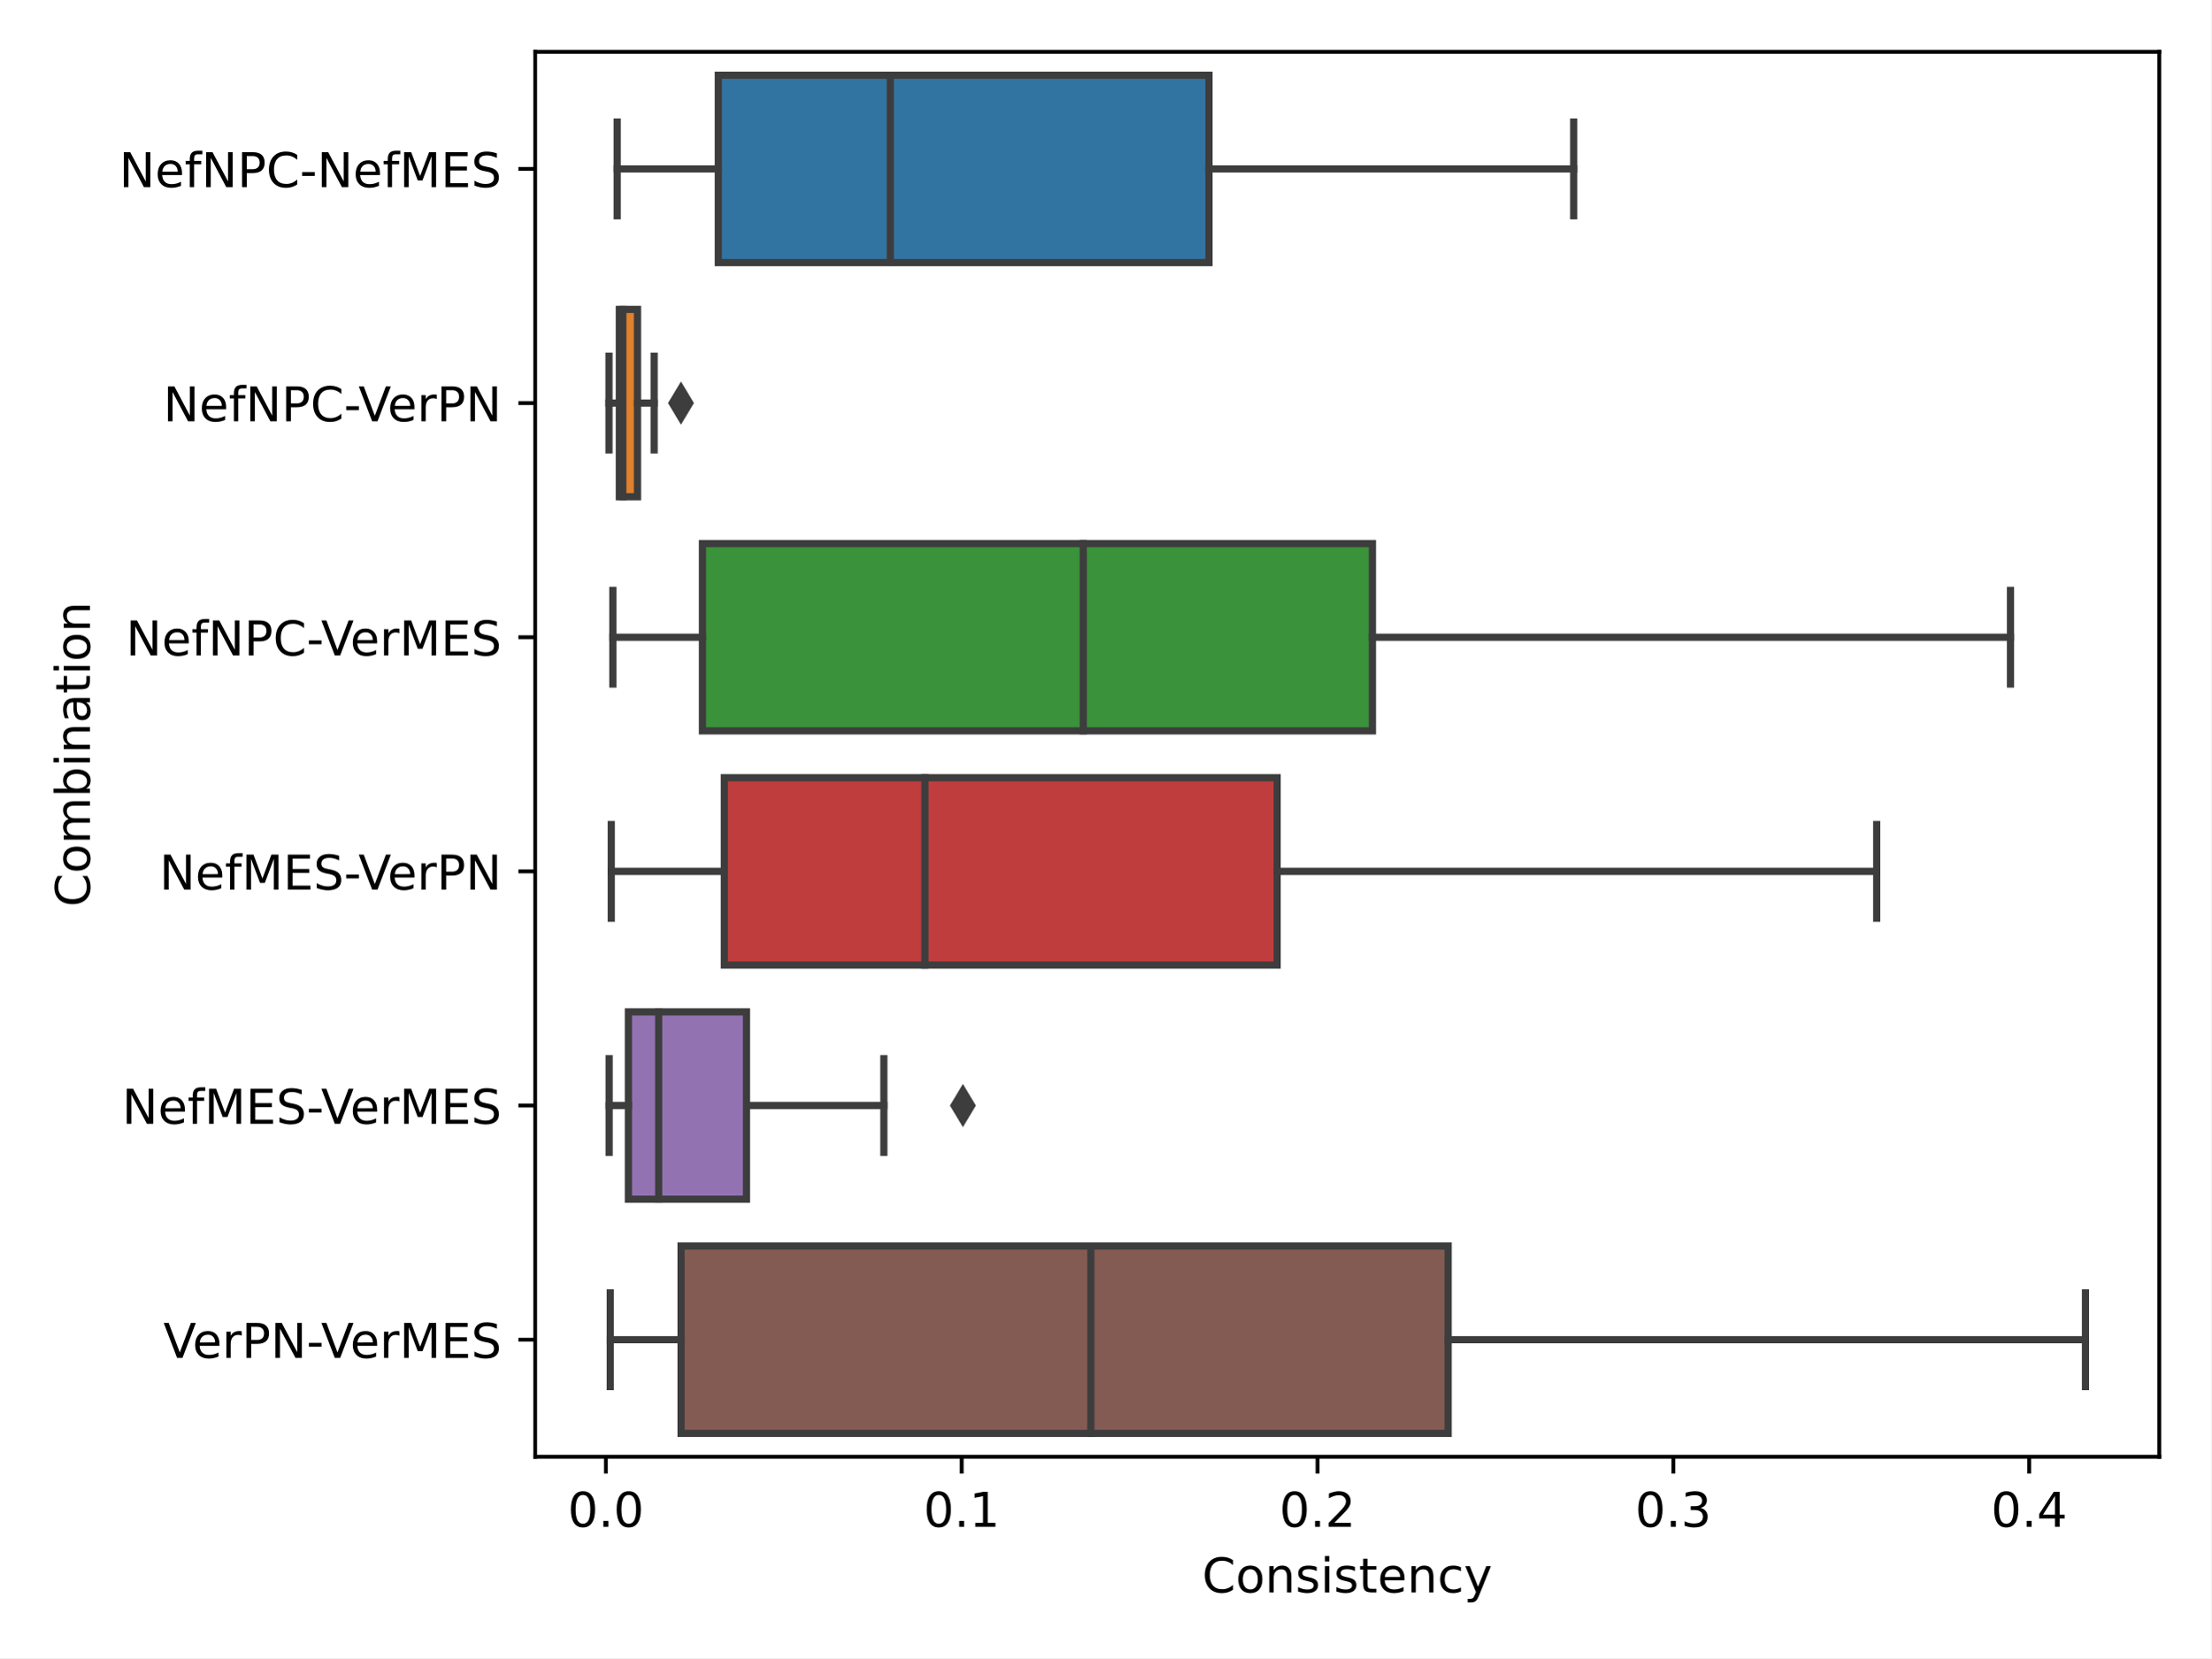
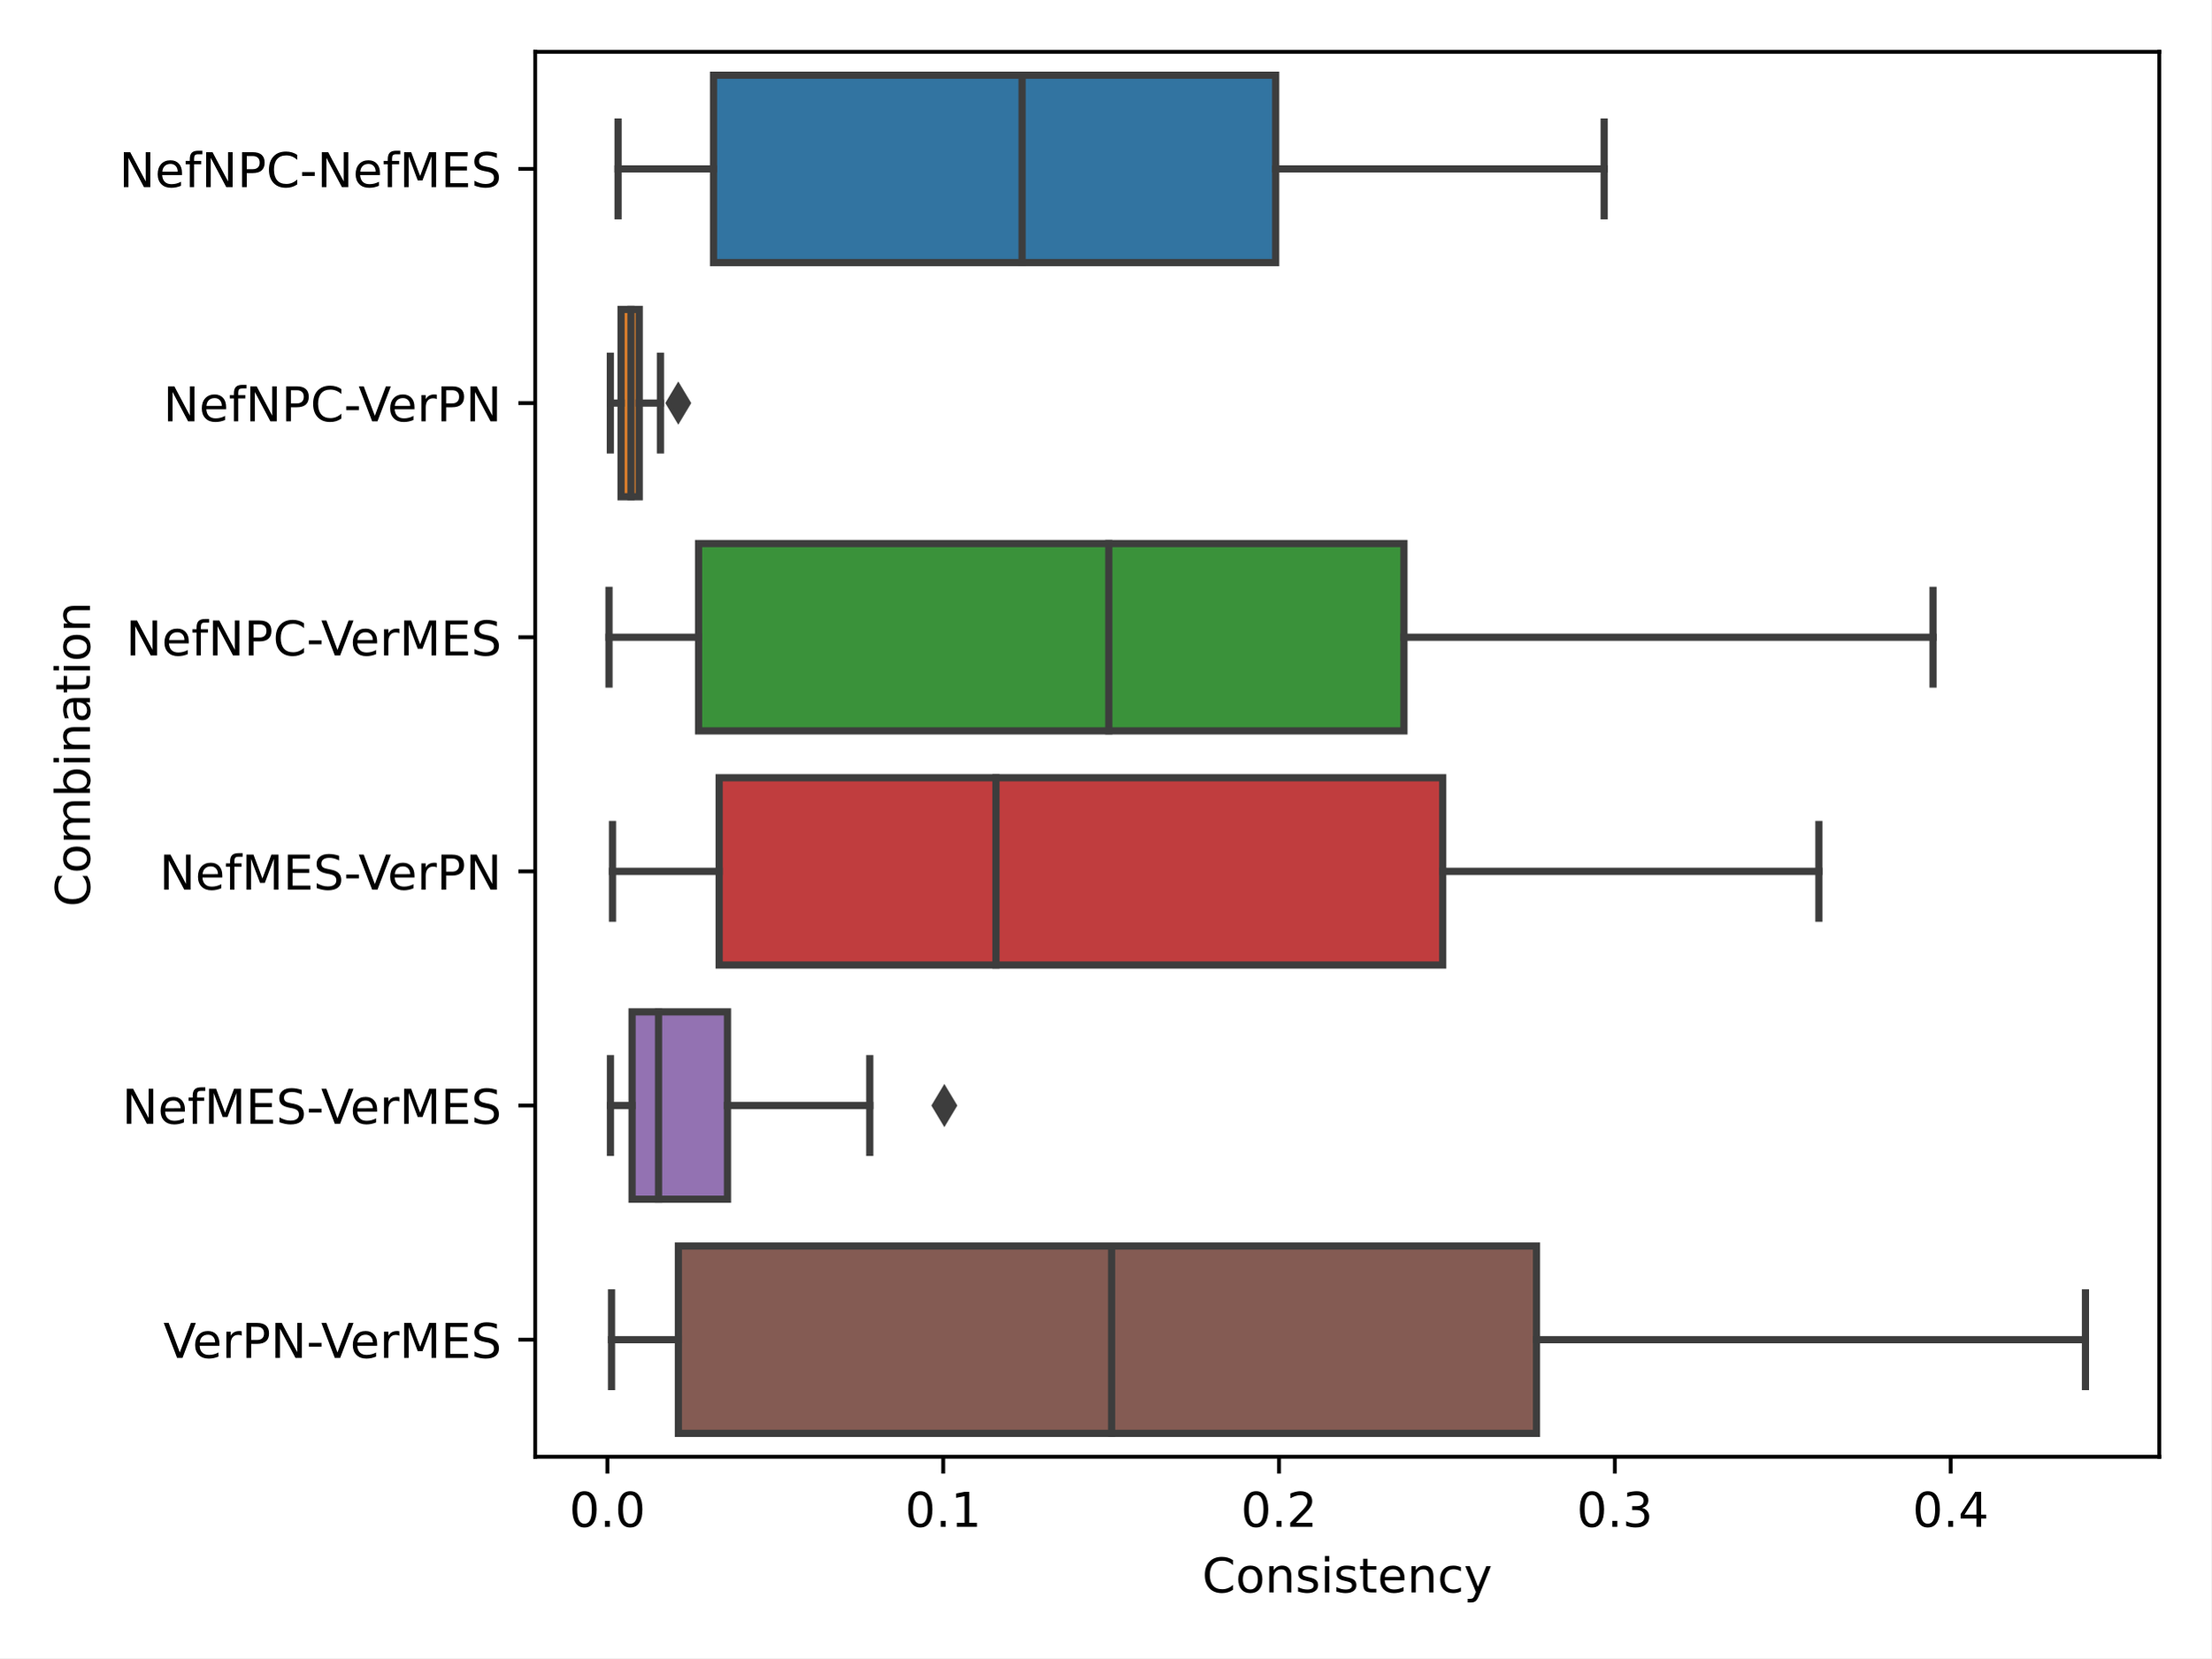
<svg xmlns="http://www.w3.org/2000/svg" xmlns:xlink="http://www.w3.org/1999/xlink" width="460.8pt" height="345.6pt" viewBox="0 0 460.8 345.6" version="1.1">
  <defs>
    <style type="text/css">*{stroke-linejoin: round; stroke-linecap: butt}</style>
  </defs>
  <g id="figure_1">
    <g id="patch_1">
      <path d="M 0 345.6  L 460.8 345.6  L 460.8 0  L 0 0  z " style="fill: #ffffff" />
    </g>
    <g id="axes_1">
      <g id="patch_2">
        <path d="M 111.53 303.64  L 450 303.64  L 450 10.8  L 111.53 10.8  z " style="fill: #ffffff" />
      </g>
      <g id="patch_3">
-         <path d="M 149.699 15.681  L 149.699 54.726  L 251.948 54.726  L 251.948 15.681  L 149.699 15.681  z " clip-path="url(#p94ea014568)" style="fill: #3274a1; stroke: #3d3d3d; stroke-width: 1.5; stroke-linejoin: miter" />
+         <path d="M 148.699 15.681  L 148.699 54.726  L 265.854 54.726  L 265.854 15.681  L 148.699 15.681  z " clip-path="url(#p94ea014568)" style="fill: #3274a1; stroke: #3d3d3d; stroke-width: 1.5; stroke-linejoin: miter" />
      </g>
      <g id="patch_4">
-         <path d="M 129.071 64.487  L 129.071 103.533  L 132.848 103.533  L 132.848 64.487  L 129.071 64.487  z " clip-path="url(#p94ea014568)" style="fill: #e1812c; stroke: #3d3d3d; stroke-width: 1.5; stroke-linejoin: miter" />
+         <path d="M 129.432 64.487  L 129.432 103.533  L 133.212 103.533  L 133.212 64.487  L 129.432 64.487  z " clip-path="url(#p94ea014568)" style="fill: #e1812c; stroke: #3d3d3d; stroke-width: 1.5; stroke-linejoin: miter" />
      </g>
      <g id="patch_5">
-         <path d="M 146.393 113.294  L 146.393 152.339  L 286.014 152.339  L 286.014 113.294  L 146.393 113.294  z " clip-path="url(#p94ea014568)" style="fill: #3a923a; stroke: #3d3d3d; stroke-width: 1.5; stroke-linejoin: miter" />
+         <path d="M 145.579 113.294  L 145.579 152.339  L 292.588 152.339  L 292.588 113.294  L 145.579 113.294  z " clip-path="url(#p94ea014568)" style="fill: #3a923a; stroke: #3d3d3d; stroke-width: 1.5; stroke-linejoin: miter" />
      </g>
      <g id="patch_6">
-         <path d="M 150.947 162.101  L 150.947 201.146  L 266.159 201.146  L 266.159 162.101  L 150.947 162.101  z " clip-path="url(#p94ea014568)" style="fill: #c03d3e; stroke: #3d3d3d; stroke-width: 1.5; stroke-linejoin: miter" />
+         <path d="M 149.877 162.101  L 149.877 201.146  L 300.666 201.146  L 300.666 162.101  L 149.877 162.101  z " clip-path="url(#p94ea014568)" style="fill: #c03d3e; stroke: #3d3d3d; stroke-width: 1.5; stroke-linejoin: miter" />
      </g>
      <g id="patch_7">
-         <path d="M 130.955 210.907  L 130.955 249.953  L 155.57 249.953  L 155.57 210.907  L 130.955 210.907  z " clip-path="url(#p94ea014568)" style="fill: #9372b2; stroke: #3d3d3d; stroke-width: 1.5; stroke-linejoin: miter" />
+         <path d="M 131.721 210.907  L 131.721 249.953  L 151.61 249.953  L 151.61 210.907  L 131.721 210.907  z " clip-path="url(#p94ea014568)" style="fill: #9372b2; stroke: #3d3d3d; stroke-width: 1.5; stroke-linejoin: miter" />
      </g>
      <g id="patch_8">
-         <path d="M 141.937 259.714  L 141.937 298.759  L 301.799 298.759  L 301.799 259.714  L 141.937 259.714  z " clip-path="url(#p94ea014568)" style="fill: #845b53; stroke: #3d3d3d; stroke-width: 1.5; stroke-linejoin: miter" />
+         <path d="M 141.373 259.714  L 141.373 298.759  L 320.209 298.759  L 320.209 259.714  L 141.373 259.714  z " clip-path="url(#p94ea014568)" style="fill: #845b53; stroke: #3d3d3d; stroke-width: 1.5; stroke-linejoin: miter" />
      </g>
      <g id="matplotlib.axis_1">
        <g id="xtick_1">
          <g id="line2d_1">
            <defs>
              <path id="m3385fdae1e" d="M 0 0  L 0 3.5  " style="stroke: #000000; stroke-width: 0.8" />
            </defs>
            <g>
-               <use xlink:href="#m3385fdae1e" x="126.261" y="303.64" style="stroke: #000000; stroke-width: 0.8" />
+               <use xlink:href="#m3385fdae1e" x="126.578" y="303.64" style="stroke: #000000; stroke-width: 0.8" />
            </g>
          </g>
          <g id="text_1">
-             <g transform="translate(118.309 318.2384) scale(0.1 -0.1)">
+             <g transform="translate(118.6269 318.2384) scale(0.1 -0.1)">
              <defs>
                <path id="DejaVuSans-30" d="M 2034 4250  Q 1547 4250 1301 3770  Q 1056 3291 1056 2328  Q 1056 1369 1301 889  Q 1547 409 2034 409  Q 2525 409 2770 889  Q 3016 1369 3016 2328  Q 3016 3291 2770 3770  Q 2525 4250 2034 4250  z M 2034 4750  Q 2819 4750 3233 4129  Q 3647 3509 3647 2328  Q 3647 1150 3233 529  Q 2819 -91 2034 -91  Q 1250 -91 836 529  Q 422 1150 422 2328  Q 422 3509 836 4129  Q 1250 4750 2034 4750  z " transform="scale(0.015625)" />
                <path id="DejaVuSans-2e" d="M 684 794  L 1344 794  L 1344 0  L 684 0  L 684 794  z " transform="scale(0.015625)" />
              </defs>
              <use xlink:href="#DejaVuSans-30" />
              <use xlink:href="#DejaVuSans-2e" x="63.623" />
              <use xlink:href="#DejaVuSans-30" x="95.41" />
            </g>
          </g>
        </g>
        <g id="xtick_2">
          <g id="line2d_2">
            <g>
-               <use xlink:href="#m3385fdae1e" x="200.419" y="303.64" style="stroke: #000000; stroke-width: 0.8" />
+               <use xlink:href="#m3385fdae1e" x="196.567" y="303.64" style="stroke: #000000; stroke-width: 0.8" />
            </g>
          </g>
          <g id="text_2">
-             <g transform="translate(192.467 318.2384) scale(0.1 -0.1)">
+             <g transform="translate(188.6153 318.2384) scale(0.1 -0.1)">
              <defs>
                <path id="DejaVuSans-31" d="M 794 531  L 1825 531  L 1825 4091  L 703 3866  L 703 4441  L 1819 4666  L 2450 4666  L 2450 531  L 3481 531  L 3481 0  L 794 0  L 794 531  z " transform="scale(0.015625)" />
              </defs>
              <use xlink:href="#DejaVuSans-30" />
              <use xlink:href="#DejaVuSans-2e" x="63.623" />
              <use xlink:href="#DejaVuSans-31" x="95.41" />
            </g>
          </g>
        </g>
        <g id="xtick_3">
          <g id="line2d_3">
            <g>
-               <use xlink:href="#m3385fdae1e" x="274.577" y="303.64" style="stroke: #000000; stroke-width: 0.8" />
+               <use xlink:href="#m3385fdae1e" x="266.555" y="303.64" style="stroke: #000000; stroke-width: 0.8" />
            </g>
          </g>
          <g id="text_3">
-             <g transform="translate(266.625 318.2384) scale(0.1 -0.1)">
+             <g transform="translate(258.6037 318.2384) scale(0.1 -0.1)">
              <defs>
                <path id="DejaVuSans-32" d="M 1228 531  L 3431 531  L 3431 0  L 469 0  L 469 531  Q 828 903 1448 1529  Q 2069 2156 2228 2338  Q 2531 2678 2651 2914  Q 2772 3150 2772 3378  Q 2772 3750 2511 3984  Q 2250 4219 1831 4219  Q 1534 4219 1204 4116  Q 875 4013 500 3803  L 500 4441  Q 881 4594 1212 4672  Q 1544 4750 1819 4750  Q 2544 4750 2975 4387  Q 3406 4025 3406 3419  Q 3406 3131 3298 2873  Q 3191 2616 2906 2266  Q 2828 2175 2409 1742  Q 1991 1309 1228 531  z " transform="scale(0.015625)" />
              </defs>
              <use xlink:href="#DejaVuSans-30" />
              <use xlink:href="#DejaVuSans-2e" x="63.623" />
              <use xlink:href="#DejaVuSans-32" x="95.41" />
            </g>
          </g>
        </g>
        <g id="xtick_4">
          <g id="line2d_4">
            <g>
-               <use xlink:href="#m3385fdae1e" x="348.735" y="303.64" style="stroke: #000000; stroke-width: 0.8" />
+               <use xlink:href="#m3385fdae1e" x="336.544" y="303.64" style="stroke: #000000; stroke-width: 0.8" />
            </g>
          </g>
          <g id="text_4">
-             <g transform="translate(340.783 318.2384) scale(0.1 -0.1)">
+             <g transform="translate(328.5921 318.2384) scale(0.1 -0.1)">
              <defs>
                <path id="DejaVuSans-33" d="M 2597 2516  Q 3050 2419 3304 2112  Q 3559 1806 3559 1356  Q 3559 666 3084 287  Q 2609 -91 1734 -91  Q 1441 -91 1130 -33  Q 819 25 488 141  L 488 750  Q 750 597 1062 519  Q 1375 441 1716 441  Q 2309 441 2620 675  Q 2931 909 2931 1356  Q 2931 1769 2642 2001  Q 2353 2234 1838 2234  L 1294 2234  L 1294 2753  L 1863 2753  Q 2328 2753 2575 2939  Q 2822 3125 2822 3475  Q 2822 3834 2567 4026  Q 2313 4219 1838 4219  Q 1578 4219 1281 4162  Q 984 4106 628 3988  L 628 4550  Q 988 4650 1302 4700  Q 1616 4750 1894 4750  Q 2613 4750 3031 4423  Q 3450 4097 3450 3541  Q 3450 3153 3228 2886  Q 3006 2619 2597 2516  z " transform="scale(0.015625)" />
              </defs>
              <use xlink:href="#DejaVuSans-30" />
              <use xlink:href="#DejaVuSans-2e" x="63.623" />
              <use xlink:href="#DejaVuSans-33" x="95.41" />
            </g>
          </g>
        </g>
        <g id="xtick_5">
          <g id="line2d_5">
            <g>
-               <use xlink:href="#m3385fdae1e" x="422.893" y="303.64" style="stroke: #000000; stroke-width: 0.8" />
+               <use xlink:href="#m3385fdae1e" x="406.532" y="303.64" style="stroke: #000000; stroke-width: 0.8" />
            </g>
          </g>
          <g id="text_5">
-             <g transform="translate(414.941 318.2384) scale(0.1 -0.1)">
+             <g transform="translate(398.5806 318.2384) scale(0.1 -0.1)">
              <defs>
                <path id="DejaVuSans-34" d="M 2419 4116  L 825 1625  L 2419 1625  L 2419 4116  z M 2253 4666  L 3047 4666  L 3047 1625  L 3713 1625  L 3713 1100  L 3047 1100  L 3047 0  L 2419 0  L 2419 1100  L 313 1100  L 313 1709  L 2253 4666  z " transform="scale(0.015625)" />
              </defs>
              <use xlink:href="#DejaVuSans-30" />
              <use xlink:href="#DejaVuSans-2e" x="63.623" />
              <use xlink:href="#DejaVuSans-34" x="95.41" />
            </g>
          </g>
        </g>
        <g id="text_6">
          <g transform="translate(250.533 331.9166) scale(0.1 -0.1)">
            <defs>
              <path id="DejaVuSans-43" d="M 4122 4306  L 4122 3641  Q 3803 3938 3442 4084  Q 3081 4231 2675 4231  Q 1875 4231 1450 3742  Q 1025 3253 1025 2328  Q 1025 1406 1450 917  Q 1875 428 2675 428  Q 3081 428 3442 575  Q 3803 722 4122 1019  L 4122 359  Q 3791 134 3420 21  Q 3050 -91 2638 -91  Q 1578 -91 968 557  Q 359 1206 359 2328  Q 359 3453 968 4101  Q 1578 4750 2638 4750  Q 3056 4750 3426 4639  Q 3797 4528 4122 4306  z " transform="scale(0.015625)" />
              <path id="DejaVuSans-6f" d="M 1959 3097  Q 1497 3097 1228 2736  Q 959 2375 959 1747  Q 959 1119 1226 758  Q 1494 397 1959 397  Q 2419 397 2687 759  Q 2956 1122 2956 1747  Q 2956 2369 2687 2733  Q 2419 3097 1959 3097  z M 1959 3584  Q 2709 3584 3137 3096  Q 3566 2609 3566 1747  Q 3566 888 3137 398  Q 2709 -91 1959 -91  Q 1206 -91 779 398  Q 353 888 353 1747  Q 353 2609 779 3096  Q 1206 3584 1959 3584  z " transform="scale(0.015625)" />
              <path id="DejaVuSans-6e" d="M 3513 2113  L 3513 0  L 2938 0  L 2938 2094  Q 2938 2591 2744 2837  Q 2550 3084 2163 3084  Q 1697 3084 1428 2787  Q 1159 2491 1159 1978  L 1159 0  L 581 0  L 581 3500  L 1159 3500  L 1159 2956  Q 1366 3272 1645 3428  Q 1925 3584 2291 3584  Q 2894 3584 3203 3211  Q 3513 2838 3513 2113  z " transform="scale(0.015625)" />
              <path id="DejaVuSans-73" d="M 2834 3397  L 2834 2853  Q 2591 2978 2328 3040  Q 2066 3103 1784 3103  Q 1356 3103 1142 2972  Q 928 2841 928 2578  Q 928 2378 1081 2264  Q 1234 2150 1697 2047  L 1894 2003  Q 2506 1872 2764 1633  Q 3022 1394 3022 966  Q 3022 478 2636 193  Q 2250 -91 1575 -91  Q 1294 -91 989 -36  Q 684 19 347 128  L 347 722  Q 666 556 975 473  Q 1284 391 1588 391  Q 1994 391 2212 530  Q 2431 669 2431 922  Q 2431 1156 2273 1281  Q 2116 1406 1581 1522  L 1381 1569  Q 847 1681 609 1914  Q 372 2147 372 2553  Q 372 3047 722 3315  Q 1072 3584 1716 3584  Q 2034 3584 2315 3537  Q 2597 3491 2834 3397  z " transform="scale(0.015625)" />
              <path id="DejaVuSans-69" d="M 603 3500  L 1178 3500  L 1178 0  L 603 0  L 603 3500  z M 603 4863  L 1178 4863  L 1178 4134  L 603 4134  L 603 4863  z " transform="scale(0.015625)" />
              <path id="DejaVuSans-74" d="M 1172 4494  L 1172 3500  L 2356 3500  L 2356 3053  L 1172 3053  L 1172 1153  Q 1172 725 1289 603  Q 1406 481 1766 481  L 2356 481  L 2356 0  L 1766 0  Q 1100 0 847 248  Q 594 497 594 1153  L 594 3053  L 172 3053  L 172 3500  L 594 3500  L 594 4494  L 1172 4494  z " transform="scale(0.015625)" />
              <path id="DejaVuSans-65" d="M 3597 1894  L 3597 1613  L 953 1613  Q 991 1019 1311 708  Q 1631 397 2203 397  Q 2534 397 2845 478  Q 3156 559 3463 722  L 3463 178  Q 3153 47 2828 -22  Q 2503 -91 2169 -91  Q 1331 -91 842 396  Q 353 884 353 1716  Q 353 2575 817 3079  Q 1281 3584 2069 3584  Q 2775 3584 3186 3129  Q 3597 2675 3597 1894  z M 3022 2063  Q 3016 2534 2758 2815  Q 2500 3097 2075 3097  Q 1594 3097 1305 2825  Q 1016 2553 972 2059  L 3022 2063  z " transform="scale(0.015625)" />
              <path id="DejaVuSans-63" d="M 3122 3366  L 3122 2828  Q 2878 2963 2633 3030  Q 2388 3097 2138 3097  Q 1578 3097 1268 2742  Q 959 2388 959 1747  Q 959 1106 1268 751  Q 1578 397 2138 397  Q 2388 397 2633 464  Q 2878 531 3122 666  L 3122 134  Q 2881 22 2623 -34  Q 2366 -91 2075 -91  Q 1284 -91 818 406  Q 353 903 353 1747  Q 353 2603 823 3093  Q 1294 3584 2113 3584  Q 2378 3584 2631 3529  Q 2884 3475 3122 3366  z " transform="scale(0.015625)" />
              <path id="DejaVuSans-79" d="M 2059 -325  Q 1816 -950 1584 -1140  Q 1353 -1331 966 -1331  L 506 -1331  L 506 -850  L 844 -850  Q 1081 -850 1212 -737  Q 1344 -625 1503 -206  L 1606 56  L 191 3500  L 800 3500  L 1894 763  L 2988 3500  L 3597 3500  L 2059 -325  z " transform="scale(0.015625)" />
            </defs>
            <use xlink:href="#DejaVuSans-43" />
            <use xlink:href="#DejaVuSans-6f" x="69.824" />
            <use xlink:href="#DejaVuSans-6e" x="131.006" />
            <use xlink:href="#DejaVuSans-73" x="194.385" />
            <use xlink:href="#DejaVuSans-69" x="246.484" />
            <use xlink:href="#DejaVuSans-73" x="274.268" />
            <use xlink:href="#DejaVuSans-74" x="326.367" />
            <use xlink:href="#DejaVuSans-65" x="365.576" />
            <use xlink:href="#DejaVuSans-6e" x="427.1" />
            <use xlink:href="#DejaVuSans-63" x="490.479" />
            <use xlink:href="#DejaVuSans-79" x="545.459" />
          </g>
        </g>
      </g>
      <g id="matplotlib.axis_2">
        <g id="ytick_1">
          <g id="line2d_6">
            <defs>
              <path id="ma600d9e374" d="M 0 0  L -3.5 0  " style="stroke: #000000; stroke-width: 0.8" />
            </defs>
            <g>
              <use xlink:href="#ma600d9e374" x="111.53" y="35.203" style="stroke: #000000; stroke-width: 0.8" />
            </g>
          </g>
          <g id="text_7">
            <g transform="translate(24.82375 39.00255) scale(0.1 -0.1)">
              <defs>
                <path id="DejaVuSans-4e" d="M 628 4666  L 1478 4666  L 3547 763  L 3547 4666  L 4159 4666  L 4159 0  L 3309 0  L 1241 3903  L 1241 0  L 628 0  L 628 4666  z " transform="scale(0.015625)" />
                <path id="DejaVuSans-66" d="M 2375 4863  L 2375 4384  L 1825 4384  Q 1516 4384 1395 4259  Q 1275 4134 1275 3809  L 1275 3500  L 2222 3500  L 2222 3053  L 1275 3053  L 1275 0  L 697 0  L 697 3053  L 147 3053  L 147 3500  L 697 3500  L 697 3744  Q 697 4328 969 4595  Q 1241 4863 1831 4863  L 2375 4863  z " transform="scale(0.015625)" />
                <path id="DejaVuSans-50" d="M 1259 4147  L 1259 2394  L 2053 2394  Q 2494 2394 2734 2622  Q 2975 2850 2975 3272  Q 2975 3691 2734 3919  Q 2494 4147 2053 4147  L 1259 4147  z M 628 4666  L 2053 4666  Q 2838 4666 3239 4311  Q 3641 3956 3641 3272  Q 3641 2581 3239 2228  Q 2838 1875 2053 1875  L 1259 1875  L 1259 0  L 628 0  L 628 4666  z " transform="scale(0.015625)" />
                <path id="DejaVuSans-2d" d="M 313 2009  L 1997 2009  L 1997 1497  L 313 1497  L 313 2009  z " transform="scale(0.015625)" />
                <path id="DejaVuSans-4d" d="M 628 4666  L 1569 4666  L 2759 1491  L 3956 4666  L 4897 4666  L 4897 0  L 4281 0  L 4281 4097  L 3078 897  L 2444 897  L 1241 4097  L 1241 0  L 628 0  L 628 4666  z " transform="scale(0.015625)" />
                <path id="DejaVuSans-45" d="M 628 4666  L 3578 4666  L 3578 4134  L 1259 4134  L 1259 2753  L 3481 2753  L 3481 2222  L 1259 2222  L 1259 531  L 3634 531  L 3634 0  L 628 0  L 628 4666  z " transform="scale(0.015625)" />
                <path id="DejaVuSans-53" d="M 3425 4513  L 3425 3897  Q 3066 4069 2747 4153  Q 2428 4238 2131 4238  Q 1616 4238 1336 4038  Q 1056 3838 1056 3469  Q 1056 3159 1242 3001  Q 1428 2844 1947 2747  L 2328 2669  Q 3034 2534 3370 2195  Q 3706 1856 3706 1288  Q 3706 609 3251 259  Q 2797 -91 1919 -91  Q 1588 -91 1214 -16  Q 841 59 441 206  L 441 856  Q 825 641 1194 531  Q 1563 422 1919 422  Q 2459 422 2753 634  Q 3047 847 3047 1241  Q 3047 1584 2836 1778  Q 2625 1972 2144 2069  L 1759 2144  Q 1053 2284 737 2584  Q 422 2884 422 3419  Q 422 4038 858 4394  Q 1294 4750 2059 4750  Q 2388 4750 2728 4690  Q 3069 4631 3425 4513  z " transform="scale(0.015625)" />
              </defs>
              <use xlink:href="#DejaVuSans-4e" />
              <use xlink:href="#DejaVuSans-65" x="74.805" />
              <use xlink:href="#DejaVuSans-66" x="136.328" />
              <use xlink:href="#DejaVuSans-4e" x="171.533" />
              <use xlink:href="#DejaVuSans-50" x="246.338" />
              <use xlink:href="#DejaVuSans-43" x="306.641" />
              <use xlink:href="#DejaVuSans-2d" x="376.465" />
              <use xlink:href="#DejaVuSans-4e" x="412.549" />
              <use xlink:href="#DejaVuSans-65" x="487.354" />
              <use xlink:href="#DejaVuSans-66" x="548.877" />
              <use xlink:href="#DejaVuSans-4d" x="584.082" />
              <use xlink:href="#DejaVuSans-45" x="670.361" />
              <use xlink:href="#DejaVuSans-53" x="733.545" />
            </g>
          </g>
        </g>
        <g id="ytick_2">
          <g id="line2d_7">
            <g>
              <use xlink:href="#ma600d9e374" x="111.53" y="84.01" style="stroke: #000000; stroke-width: 0.8" />
            </g>
          </g>
          <g id="text_8">
            <g transform="translate(34.02063 87.80922) scale(0.1 -0.1)">
              <defs>
                <path id="DejaVuSans-56" d="M 1831 0  L 50 4666  L 709 4666  L 2188 738  L 3669 4666  L 4325 4666  L 2547 0  L 1831 0  z " transform="scale(0.015625)" />
                <path id="DejaVuSans-72" d="M 2631 2963  Q 2534 3019 2420 3045  Q 2306 3072 2169 3072  Q 1681 3072 1420 2755  Q 1159 2438 1159 1844  L 1159 0  L 581 0  L 581 3500  L 1159 3500  L 1159 2956  Q 1341 3275 1631 3429  Q 1922 3584 2338 3584  Q 2397 3584 2469 3576  Q 2541 3569 2628 3553  L 2631 2963  z " transform="scale(0.015625)" />
              </defs>
              <use xlink:href="#DejaVuSans-4e" />
              <use xlink:href="#DejaVuSans-65" x="74.805" />
              <use xlink:href="#DejaVuSans-66" x="136.328" />
              <use xlink:href="#DejaVuSans-4e" x="171.533" />
              <use xlink:href="#DejaVuSans-50" x="246.338" />
              <use xlink:href="#DejaVuSans-43" x="306.641" />
              <use xlink:href="#DejaVuSans-2d" x="376.465" />
              <use xlink:href="#DejaVuSans-56" x="406.674" />
              <use xlink:href="#DejaVuSans-65" x="467.332" />
              <use xlink:href="#DejaVuSans-72" x="528.855" />
              <use xlink:href="#DejaVuSans-50" x="569.969" />
              <use xlink:href="#DejaVuSans-4e" x="630.271" />
            </g>
          </g>
        </g>
        <g id="ytick_3">
          <g id="line2d_8">
            <g>
              <use xlink:href="#ma600d9e374" x="111.53" y="132.817" style="stroke: #000000; stroke-width: 0.8" />
            </g>
          </g>
          <g id="text_9">
            <g transform="translate(26.23625 136.6159) scale(0.1 -0.1)">
              <use xlink:href="#DejaVuSans-4e" />
              <use xlink:href="#DejaVuSans-65" x="74.805" />
              <use xlink:href="#DejaVuSans-66" x="136.328" />
              <use xlink:href="#DejaVuSans-4e" x="171.533" />
              <use xlink:href="#DejaVuSans-50" x="246.338" />
              <use xlink:href="#DejaVuSans-43" x="306.641" />
              <use xlink:href="#DejaVuSans-2d" x="376.465" />
              <use xlink:href="#DejaVuSans-56" x="406.674" />
              <use xlink:href="#DejaVuSans-65" x="467.332" />
              <use xlink:href="#DejaVuSans-72" x="528.855" />
              <use xlink:href="#DejaVuSans-4d" x="569.969" />
              <use xlink:href="#DejaVuSans-45" x="656.248" />
              <use xlink:href="#DejaVuSans-53" x="719.432" />
            </g>
          </g>
        </g>
        <g id="ytick_4">
          <g id="line2d_9">
            <g>
              <use xlink:href="#ma600d9e374" x="111.53" y="181.623" style="stroke: #000000; stroke-width: 0.8" />
            </g>
          </g>
          <g id="text_10">
            <g transform="translate(33.21906 185.4226) scale(0.1 -0.1)">
              <use xlink:href="#DejaVuSans-4e" />
              <use xlink:href="#DejaVuSans-65" x="74.805" />
              <use xlink:href="#DejaVuSans-66" x="136.328" />
              <use xlink:href="#DejaVuSans-4d" x="171.533" />
              <use xlink:href="#DejaVuSans-45" x="257.812" />
              <use xlink:href="#DejaVuSans-53" x="320.996" />
              <use xlink:href="#DejaVuSans-2d" x="384.473" />
              <use xlink:href="#DejaVuSans-56" x="414.682" />
              <use xlink:href="#DejaVuSans-65" x="475.34" />
              <use xlink:href="#DejaVuSans-72" x="536.863" />
              <use xlink:href="#DejaVuSans-50" x="577.977" />
              <use xlink:href="#DejaVuSans-4e" x="638.279" />
            </g>
          </g>
        </g>
        <g id="ytick_5">
          <g id="line2d_10">
            <g>
              <use xlink:href="#ma600d9e374" x="111.53" y="230.43" style="stroke: #000000; stroke-width: 0.8" />
            </g>
          </g>
          <g id="text_11">
            <g transform="translate(25.43469 234.2292) scale(0.1 -0.1)">
              <use xlink:href="#DejaVuSans-4e" />
              <use xlink:href="#DejaVuSans-65" x="74.805" />
              <use xlink:href="#DejaVuSans-66" x="136.328" />
              <use xlink:href="#DejaVuSans-4d" x="171.533" />
              <use xlink:href="#DejaVuSans-45" x="257.812" />
              <use xlink:href="#DejaVuSans-53" x="320.996" />
              <use xlink:href="#DejaVuSans-2d" x="384.473" />
              <use xlink:href="#DejaVuSans-56" x="414.682" />
              <use xlink:href="#DejaVuSans-65" x="475.34" />
              <use xlink:href="#DejaVuSans-72" x="536.863" />
              <use xlink:href="#DejaVuSans-4d" x="577.977" />
              <use xlink:href="#DejaVuSans-45" x="664.256" />
              <use xlink:href="#DejaVuSans-53" x="727.439" />
            </g>
          </g>
        </g>
        <g id="ytick_6">
          <g id="line2d_11">
            <g>
              <use xlink:href="#ma600d9e374" x="111.53" y="279.237" style="stroke: #000000; stroke-width: 0.8" />
            </g>
          </g>
          <g id="text_12">
            <g transform="translate(34.04406 283.0359) scale(0.1 -0.1)">
              <use xlink:href="#DejaVuSans-56" />
              <use xlink:href="#DejaVuSans-65" x="60.658" />
              <use xlink:href="#DejaVuSans-72" x="122.182" />
              <use xlink:href="#DejaVuSans-50" x="163.295" />
              <use xlink:href="#DejaVuSans-4e" x="223.598" />
              <use xlink:href="#DejaVuSans-2d" x="298.402" />
              <use xlink:href="#DejaVuSans-56" x="328.611" />
              <use xlink:href="#DejaVuSans-65" x="389.27" />
              <use xlink:href="#DejaVuSans-72" x="450.793" />
              <use xlink:href="#DejaVuSans-4d" x="491.906" />
              <use xlink:href="#DejaVuSans-45" x="578.186" />
              <use xlink:href="#DejaVuSans-53" x="641.369" />
            </g>
          </g>
        </g>
        <g id="text_13">
          <g transform="translate(18.74406 189.0145) rotate(-90) scale(0.1 -0.1)">
            <defs>
              <path id="DejaVuSans-6d" d="M 3328 2828  Q 3544 3216 3844 3400  Q 4144 3584 4550 3584  Q 5097 3584 5394 3201  Q 5691 2819 5691 2113  L 5691 0  L 5113 0  L 5113 2094  Q 5113 2597 4934 2840  Q 4756 3084 4391 3084  Q 3944 3084 3684 2787  Q 3425 2491 3425 1978  L 3425 0  L 2847 0  L 2847 2094  Q 2847 2600 2669 2842  Q 2491 3084 2119 3084  Q 1678 3084 1418 2786  Q 1159 2488 1159 1978  L 1159 0  L 581 0  L 581 3500  L 1159 3500  L 1159 2956  Q 1356 3278 1631 3431  Q 1906 3584 2284 3584  Q 2666 3584 2933 3390  Q 3200 3197 3328 2828  z " transform="scale(0.015625)" />
              <path id="DejaVuSans-62" d="M 3116 1747  Q 3116 2381 2855 2742  Q 2594 3103 2138 3103  Q 1681 3103 1420 2742  Q 1159 2381 1159 1747  Q 1159 1113 1420 752  Q 1681 391 2138 391  Q 2594 391 2855 752  Q 3116 1113 3116 1747  z M 1159 2969  Q 1341 3281 1617 3432  Q 1894 3584 2278 3584  Q 2916 3584 3314 3078  Q 3713 2572 3713 1747  Q 3713 922 3314 415  Q 2916 -91 2278 -91  Q 1894 -91 1617 61  Q 1341 213 1159 525  L 1159 0  L 581 0  L 581 4863  L 1159 4863  L 1159 2969  z " transform="scale(0.015625)" />
              <path id="DejaVuSans-61" d="M 2194 1759  Q 1497 1759 1228 1600  Q 959 1441 959 1056  Q 959 750 1161 570  Q 1363 391 1709 391  Q 2188 391 2477 730  Q 2766 1069 2766 1631  L 2766 1759  L 2194 1759  z M 3341 1997  L 3341 0  L 2766 0  L 2766 531  Q 2569 213 2275 61  Q 1981 -91 1556 -91  Q 1019 -91 701 211  Q 384 513 384 1019  Q 384 1609 779 1909  Q 1175 2209 1959 2209  L 2766 2209  L 2766 2266  Q 2766 2663 2505 2880  Q 2244 3097 1772 3097  Q 1472 3097 1187 3025  Q 903 2953 641 2809  L 641 3341  Q 956 3463 1253 3523  Q 1550 3584 1831 3584  Q 2591 3584 2966 3190  Q 3341 2797 3341 1997  z " transform="scale(0.015625)" />
            </defs>
            <use xlink:href="#DejaVuSans-43" />
            <use xlink:href="#DejaVuSans-6f" x="69.824" />
            <use xlink:href="#DejaVuSans-6d" x="131.006" />
            <use xlink:href="#DejaVuSans-62" x="228.418" />
            <use xlink:href="#DejaVuSans-69" x="291.895" />
            <use xlink:href="#DejaVuSans-6e" x="319.678" />
            <use xlink:href="#DejaVuSans-61" x="383.057" />
            <use xlink:href="#DejaVuSans-74" x="444.336" />
            <use xlink:href="#DejaVuSans-69" x="483.545" />
            <use xlink:href="#DejaVuSans-6f" x="511.328" />
            <use xlink:href="#DejaVuSans-6e" x="572.51" />
          </g>
        </g>
      </g>
      <g id="line2d_12">
-         <path d="M 149.699 35.203  L 128.617 35.203  " clip-path="url(#p94ea014568)" style="fill: none; stroke: #3d3d3d; stroke-width: 1.5; stroke-linecap: square" />
+         <path d="M 148.699 35.203  L 128.803 35.203  " clip-path="url(#p94ea014568)" style="fill: none; stroke: #3d3d3d; stroke-width: 1.5; stroke-linecap: square" />
      </g>
      <g id="line2d_13">
-         <path d="M 251.948 35.203  L 327.969 35.203  " clip-path="url(#p94ea014568)" style="fill: none; stroke: #3d3d3d; stroke-width: 1.5; stroke-linecap: square" />
+         <path d="M 265.854 35.203  L 334.312 35.203  " clip-path="url(#p94ea014568)" style="fill: none; stroke: #3d3d3d; stroke-width: 1.5; stroke-linecap: square" />
      </g>
      <g id="line2d_14">
-         <path d="M 128.617 25.442  L 128.617 44.965  " clip-path="url(#p94ea014568)" style="fill: none; stroke: #3d3d3d; stroke-width: 1.5; stroke-linecap: square" />
+         <path d="M 128.803 25.442  L 128.803 44.965  " clip-path="url(#p94ea014568)" style="fill: none; stroke: #3d3d3d; stroke-width: 1.5; stroke-linecap: square" />
      </g>
      <g id="line2d_15">
-         <path d="M 327.969 25.442  L 327.969 44.965  " clip-path="url(#p94ea014568)" style="fill: none; stroke: #3d3d3d; stroke-width: 1.5; stroke-linecap: square" />
+         <path d="M 334.312 25.442  L 334.312 44.965  " clip-path="url(#p94ea014568)" style="fill: none; stroke: #3d3d3d; stroke-width: 1.5; stroke-linecap: square" />
      </g>
      <g id="line2d_16" />
      <g id="line2d_17">
-         <path d="M 129.071 84.01  L 126.915 84.01  " clip-path="url(#p94ea014568)" style="fill: none; stroke: #3d3d3d; stroke-width: 1.5; stroke-linecap: square" />
+         <path d="M 129.432 84.01  L 127.196 84.01  " clip-path="url(#p94ea014568)" style="fill: none; stroke: #3d3d3d; stroke-width: 1.5; stroke-linecap: square" />
      </g>
      <g id="line2d_18">
-         <path d="M 132.848 84.01  L 136.323 84.01  " clip-path="url(#p94ea014568)" style="fill: none; stroke: #3d3d3d; stroke-width: 1.5; stroke-linecap: square" />
+         <path d="M 133.212 84.01  L 137.633 84.01  " clip-path="url(#p94ea014568)" style="fill: none; stroke: #3d3d3d; stroke-width: 1.5; stroke-linecap: square" />
      </g>
      <g id="line2d_19">
-         <path d="M 126.915 74.249  L 126.915 93.771  " clip-path="url(#p94ea014568)" style="fill: none; stroke: #3d3d3d; stroke-width: 1.5; stroke-linecap: square" />
+         <path d="M 127.196 74.249  L 127.196 93.771  " clip-path="url(#p94ea014568)" style="fill: none; stroke: #3d3d3d; stroke-width: 1.5; stroke-linecap: square" />
      </g>
      <g id="line2d_20">
-         <path d="M 136.323 74.249  L 136.323 93.771  " clip-path="url(#p94ea014568)" style="fill: none; stroke: #3d3d3d; stroke-width: 1.5; stroke-linecap: square" />
+         <path d="M 137.633 74.249  L 137.633 93.771  " clip-path="url(#p94ea014568)" style="fill: none; stroke: #3d3d3d; stroke-width: 1.5; stroke-linecap: square" />
      </g>
      <g id="line2d_21">
        <defs>
          <path id="m41f2aa8207" d="M -0 3.536  L 2.121 0  L -0 -3.536  L -2.121 -0  z " style="stroke: #3d3d3d; stroke-linejoin: miter" />
        </defs>
        <g clip-path="url(#p94ea014568)">
-           <use xlink:href="#m41f2aa8207" x="141.914" y="84.01" style="fill: #3d3d3d; stroke: #3d3d3d; stroke-linejoin: miter" />
+           <use xlink:href="#m41f2aa8207" x="141.351" y="84.01" style="fill: #3d3d3d; stroke: #3d3d3d; stroke-linejoin: miter" />
        </g>
      </g>
      <g id="line2d_22">
-         <path d="M 146.393 132.817  L 127.712 132.817  " clip-path="url(#p94ea014568)" style="fill: none; stroke: #3d3d3d; stroke-width: 1.5; stroke-linecap: square" />
+         <path d="M 145.579 132.817  L 126.915 132.817  " clip-path="url(#p94ea014568)" style="fill: none; stroke: #3d3d3d; stroke-width: 1.5; stroke-linecap: square" />
      </g>
      <g id="line2d_23">
-         <path d="M 286.014 132.817  L 418.993 132.817  " clip-path="url(#p94ea014568)" style="fill: none; stroke: #3d3d3d; stroke-width: 1.5; stroke-linecap: square" />
+         <path d="M 292.588 132.817  L 402.852 132.817  " clip-path="url(#p94ea014568)" style="fill: none; stroke: #3d3d3d; stroke-width: 1.5; stroke-linecap: square" />
      </g>
      <g id="line2d_24">
-         <path d="M 127.712 123.055  L 127.712 142.578  " clip-path="url(#p94ea014568)" style="fill: none; stroke: #3d3d3d; stroke-width: 1.5; stroke-linecap: square" />
+         <path d="M 126.915 123.055  L 126.915 142.578  " clip-path="url(#p94ea014568)" style="fill: none; stroke: #3d3d3d; stroke-width: 1.5; stroke-linecap: square" />
      </g>
      <g id="line2d_25">
-         <path d="M 418.993 123.055  L 418.993 142.578  " clip-path="url(#p94ea014568)" style="fill: none; stroke: #3d3d3d; stroke-width: 1.5; stroke-linecap: square" />
+         <path d="M 402.852 123.055  L 402.852 142.578  " clip-path="url(#p94ea014568)" style="fill: none; stroke: #3d3d3d; stroke-width: 1.5; stroke-linecap: square" />
      </g>
      <g id="line2d_26" />
      <g id="line2d_27">
-         <path d="M 150.947 181.623  L 127.392 181.623  " clip-path="url(#p94ea014568)" style="fill: none; stroke: #3d3d3d; stroke-width: 1.5; stroke-linecap: square" />
+         <path d="M 149.877 181.623  L 127.646 181.623  " clip-path="url(#p94ea014568)" style="fill: none; stroke: #3d3d3d; stroke-width: 1.5; stroke-linecap: square" />
      </g>
      <g id="line2d_28">
-         <path d="M 266.159 181.623  L 391.108 181.623  " clip-path="url(#p94ea014568)" style="fill: none; stroke: #3d3d3d; stroke-width: 1.5; stroke-linecap: square" />
+         <path d="M 300.666 181.623  L 379.063 181.623  " clip-path="url(#p94ea014568)" style="fill: none; stroke: #3d3d3d; stroke-width: 1.5; stroke-linecap: square" />
      </g>
      <g id="line2d_29">
-         <path d="M 127.392 171.862  L 127.392 191.385  " clip-path="url(#p94ea014568)" style="fill: none; stroke: #3d3d3d; stroke-width: 1.5; stroke-linecap: square" />
+         <path d="M 127.646 171.862  L 127.646 191.385  " clip-path="url(#p94ea014568)" style="fill: none; stroke: #3d3d3d; stroke-width: 1.5; stroke-linecap: square" />
      </g>
      <g id="line2d_30">
-         <path d="M 391.108 171.862  L 391.108 191.385  " clip-path="url(#p94ea014568)" style="fill: none; stroke: #3d3d3d; stroke-width: 1.5; stroke-linecap: square" />
+         <path d="M 379.063 171.862  L 379.063 191.385  " clip-path="url(#p94ea014568)" style="fill: none; stroke: #3d3d3d; stroke-width: 1.5; stroke-linecap: square" />
      </g>
      <g id="line2d_31" />
      <g id="line2d_32">
-         <path d="M 130.955 230.43  L 126.941 230.43  " clip-path="url(#p94ea014568)" style="fill: none; stroke: #3d3d3d; stroke-width: 1.5; stroke-linecap: square" />
+         <path d="M 131.721 230.43  L 127.22 230.43  " clip-path="url(#p94ea014568)" style="fill: none; stroke: #3d3d3d; stroke-width: 1.5; stroke-linecap: square" />
      </g>
      <g id="line2d_33">
-         <path d="M 155.57 230.43  L 184.2 230.43  " clip-path="url(#p94ea014568)" style="fill: none; stroke: #3d3d3d; stroke-width: 1.5; stroke-linecap: square" />
+         <path d="M 151.61 230.43  L 181.26 230.43  " clip-path="url(#p94ea014568)" style="fill: none; stroke: #3d3d3d; stroke-width: 1.5; stroke-linecap: square" />
      </g>
      <g id="line2d_34">
-         <path d="M 126.941 220.669  L 126.941 240.191  " clip-path="url(#p94ea014568)" style="fill: none; stroke: #3d3d3d; stroke-width: 1.5; stroke-linecap: square" />
+         <path d="M 127.22 220.669  L 127.22 240.191  " clip-path="url(#p94ea014568)" style="fill: none; stroke: #3d3d3d; stroke-width: 1.5; stroke-linecap: square" />
      </g>
      <g id="line2d_35">
-         <path d="M 184.2 220.669  L 184.2 240.191  " clip-path="url(#p94ea014568)" style="fill: none; stroke: #3d3d3d; stroke-width: 1.5; stroke-linecap: square" />
+         <path d="M 181.26 220.669  L 181.26 240.191  " clip-path="url(#p94ea014568)" style="fill: none; stroke: #3d3d3d; stroke-width: 1.5; stroke-linecap: square" />
      </g>
      <g id="line2d_36">
        <g clip-path="url(#p94ea014568)">
-           <use xlink:href="#m41f2aa8207" x="200.671" y="230.43" style="fill: #3d3d3d; stroke: #3d3d3d; stroke-linejoin: miter" />
+           <use xlink:href="#m41f2aa8207" x="196.805" y="230.43" style="fill: #3d3d3d; stroke: #3d3d3d; stroke-linejoin: miter" />
        </g>
      </g>
      <g id="line2d_37">
-         <path d="M 141.937 279.237  L 127.179 279.237  " clip-path="url(#p94ea014568)" style="fill: none; stroke: #3d3d3d; stroke-width: 1.5; stroke-linecap: square" />
+         <path d="M 141.373 279.237  L 127.445 279.237  " clip-path="url(#p94ea014568)" style="fill: none; stroke: #3d3d3d; stroke-width: 1.5; stroke-linecap: square" />
      </g>
      <g id="line2d_38">
-         <path d="M 301.799 279.237  L 434.615 279.237  " clip-path="url(#p94ea014568)" style="fill: none; stroke: #3d3d3d; stroke-width: 1.5; stroke-linecap: square" />
+         <path d="M 320.209 279.237  L 434.615 279.237  " clip-path="url(#p94ea014568)" style="fill: none; stroke: #3d3d3d; stroke-width: 1.5; stroke-linecap: square" />
      </g>
      <g id="line2d_39">
-         <path d="M 127.179 269.475  L 127.179 288.998  " clip-path="url(#p94ea014568)" style="fill: none; stroke: #3d3d3d; stroke-width: 1.5; stroke-linecap: square" />
+         <path d="M 127.445 269.475  L 127.445 288.998  " clip-path="url(#p94ea014568)" style="fill: none; stroke: #3d3d3d; stroke-width: 1.5; stroke-linecap: square" />
      </g>
      <g id="line2d_40">
        <path d="M 434.615 269.475  L 434.615 288.998  " clip-path="url(#p94ea014568)" style="fill: none; stroke: #3d3d3d; stroke-width: 1.5; stroke-linecap: square" />
      </g>
      <g id="line2d_41" />
      <g id="line2d_42">
-         <path d="M 185.537 15.681  L 185.537 54.726  " clip-path="url(#p94ea014568)" style="fill: none; stroke: #3d3d3d; stroke-width: 1.5; stroke-linecap: square" />
+         <path d="M 213.005 15.681  L 213.005 54.726  " clip-path="url(#p94ea014568)" style="fill: none; stroke: #3d3d3d; stroke-width: 1.5; stroke-linecap: square" />
      </g>
      <g id="line2d_43">
-         <path d="M 129.792 64.487  L 129.792 103.533  " clip-path="url(#p94ea014568)" style="fill: none; stroke: #3d3d3d; stroke-width: 1.5; stroke-linecap: square" />
+         <path d="M 131.49 64.487  L 131.49 103.533  " clip-path="url(#p94ea014568)" style="fill: none; stroke: #3d3d3d; stroke-width: 1.5; stroke-linecap: square" />
      </g>
      <g id="line2d_44">
-         <path d="M 225.755 113.294  L 225.755 152.339  " clip-path="url(#p94ea014568)" style="fill: none; stroke: #3d3d3d; stroke-width: 1.5; stroke-linecap: square" />
+         <path d="M 231.071 113.294  L 231.071 152.339  " clip-path="url(#p94ea014568)" style="fill: none; stroke: #3d3d3d; stroke-width: 1.5; stroke-linecap: square" />
      </g>
      <g id="line2d_45">
-         <path d="M 192.752 162.101  L 192.752 201.146  " clip-path="url(#p94ea014568)" style="fill: none; stroke: #3d3d3d; stroke-width: 1.5; stroke-linecap: square" />
+         <path d="M 207.561 162.101  L 207.561 201.146  " clip-path="url(#p94ea014568)" style="fill: none; stroke: #3d3d3d; stroke-width: 1.5; stroke-linecap: square" />
      </g>
      <g id="line2d_46">
-         <path d="M 137.266 210.907  L 137.266 249.953  " clip-path="url(#p94ea014568)" style="fill: none; stroke: #3d3d3d; stroke-width: 1.5; stroke-linecap: square" />
+         <path d="M 137.241 210.907  L 137.241 249.953  " clip-path="url(#p94ea014568)" style="fill: none; stroke: #3d3d3d; stroke-width: 1.5; stroke-linecap: square" />
      </g>
      <g id="line2d_47">
-         <path d="M 227.332 259.714  L 227.332 298.759  " clip-path="url(#p94ea014568)" style="fill: none; stroke: #3d3d3d; stroke-width: 1.5; stroke-linecap: square" />
+         <path d="M 231.66 259.714  L 231.66 298.759  " clip-path="url(#p94ea014568)" style="fill: none; stroke: #3d3d3d; stroke-width: 1.5; stroke-linecap: square" />
      </g>
      <g id="patch_9">
        <path d="M 111.53 303.64  L 111.53 10.8  " style="fill: none; stroke: #000000; stroke-width: 0.8; stroke-linejoin: miter; stroke-linecap: square" />
      </g>
      <g id="patch_10">
        <path d="M 450 303.64  L 450 10.8  " style="fill: none; stroke: #000000; stroke-width: 0.8; stroke-linejoin: miter; stroke-linecap: square" />
      </g>
      <g id="patch_11">
        <path d="M 111.53 303.64  L 450 303.64  " style="fill: none; stroke: #000000; stroke-width: 0.8; stroke-linejoin: miter; stroke-linecap: square" />
      </g>
      <g id="patch_12">
        <path d="M 111.53 10.8  L 450 10.8  " style="fill: none; stroke: #000000; stroke-width: 0.8; stroke-linejoin: miter; stroke-linecap: square" />
      </g>
    </g>
  </g>
  <defs>
    <clipPath id="p94ea014568">
      <rect x="111.53" y="10.8" width="338.47" height="292.84" />
    </clipPath>
  </defs>
</svg>
